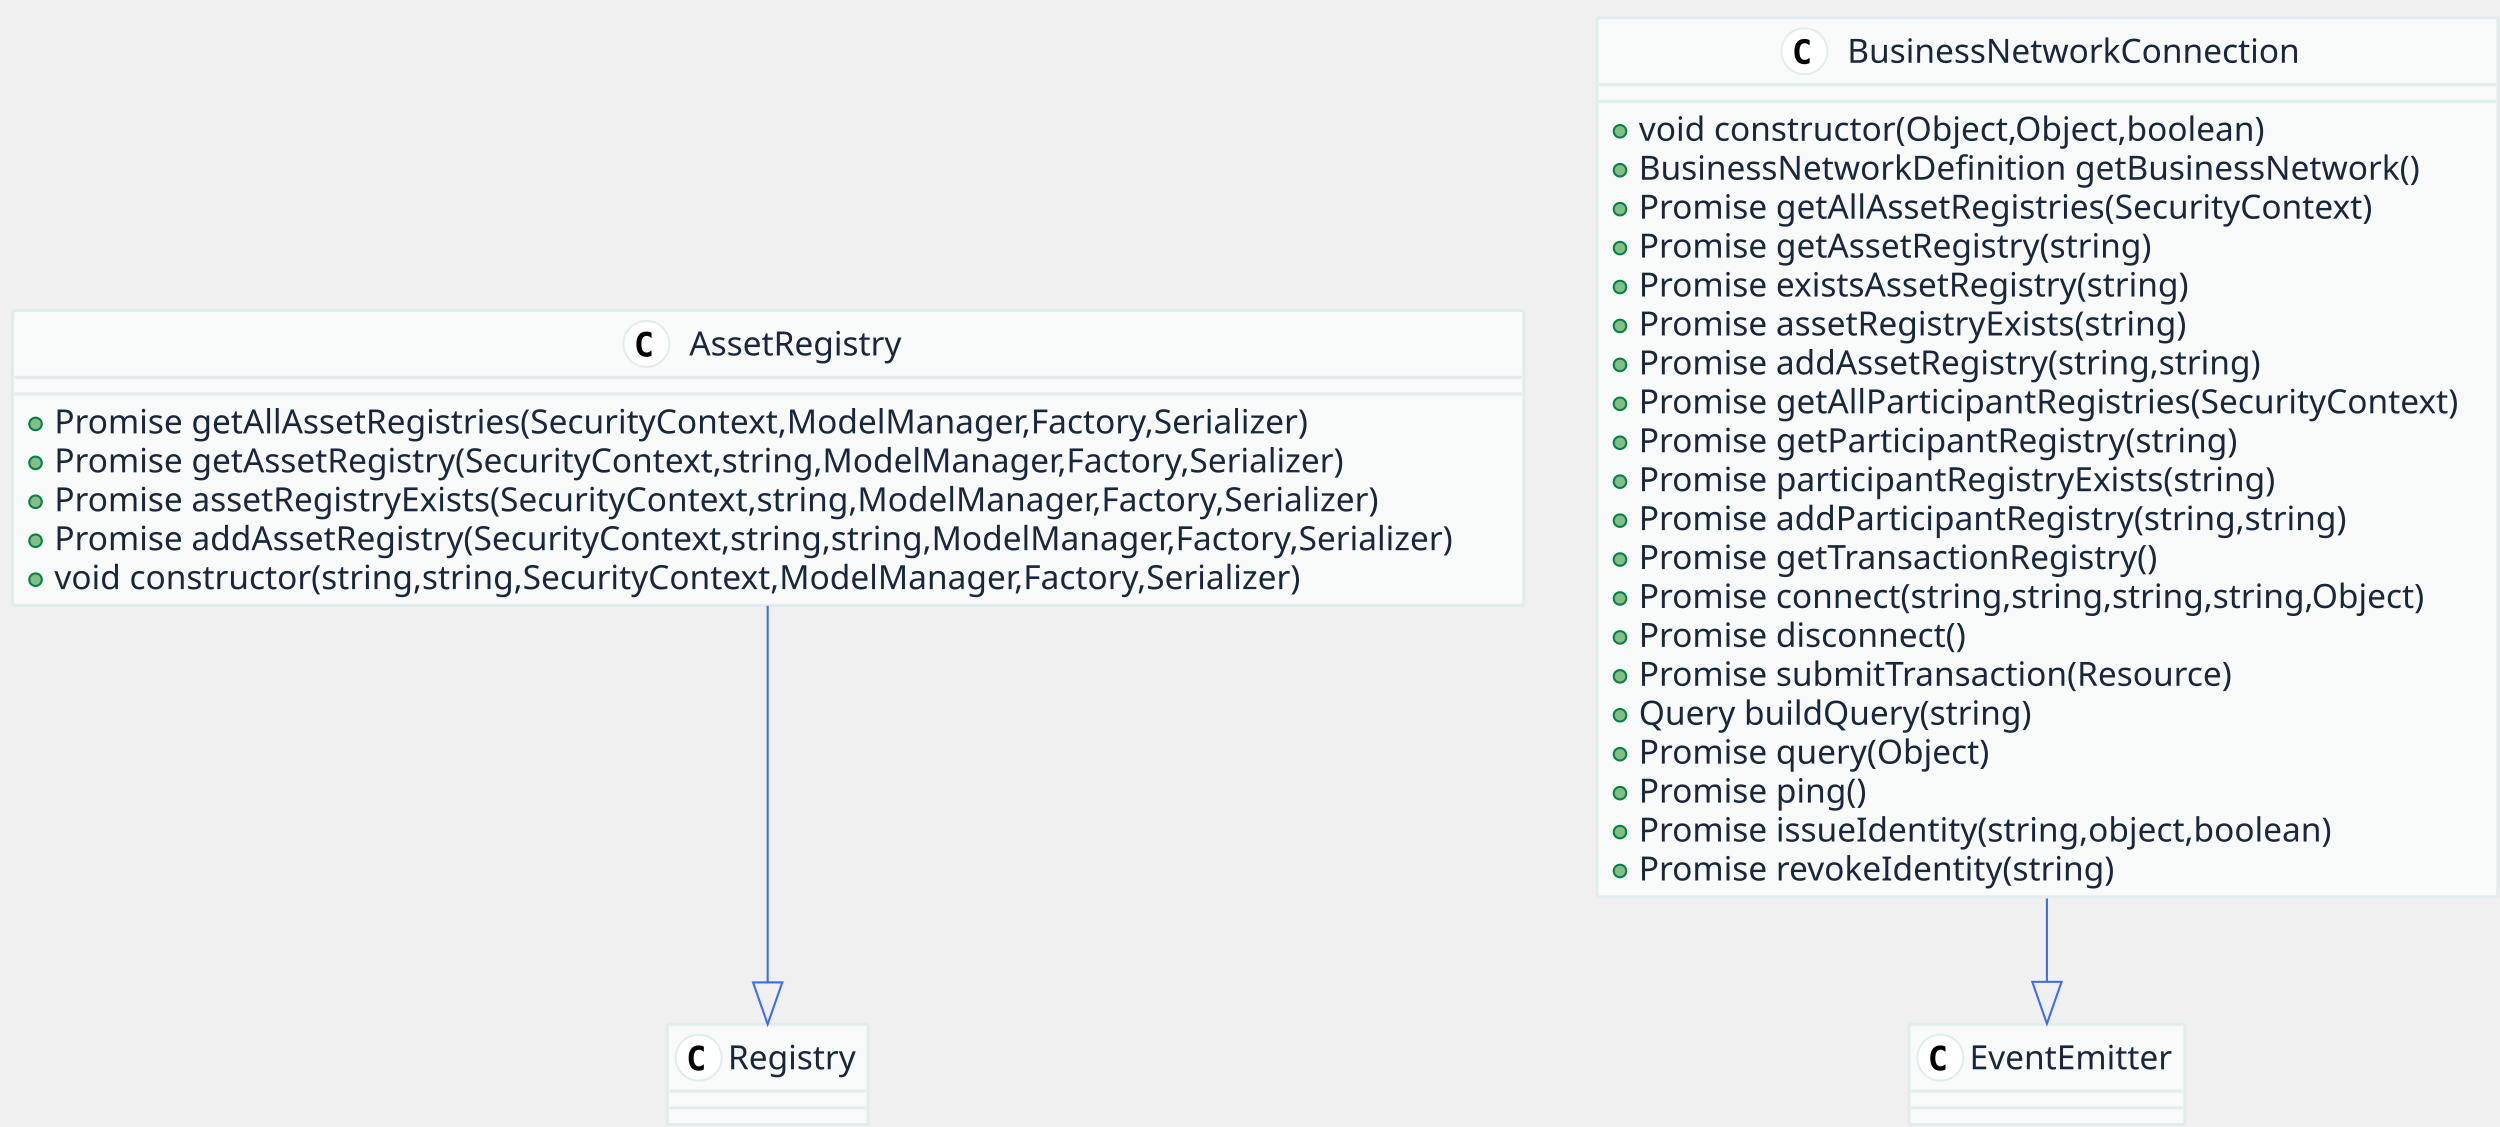
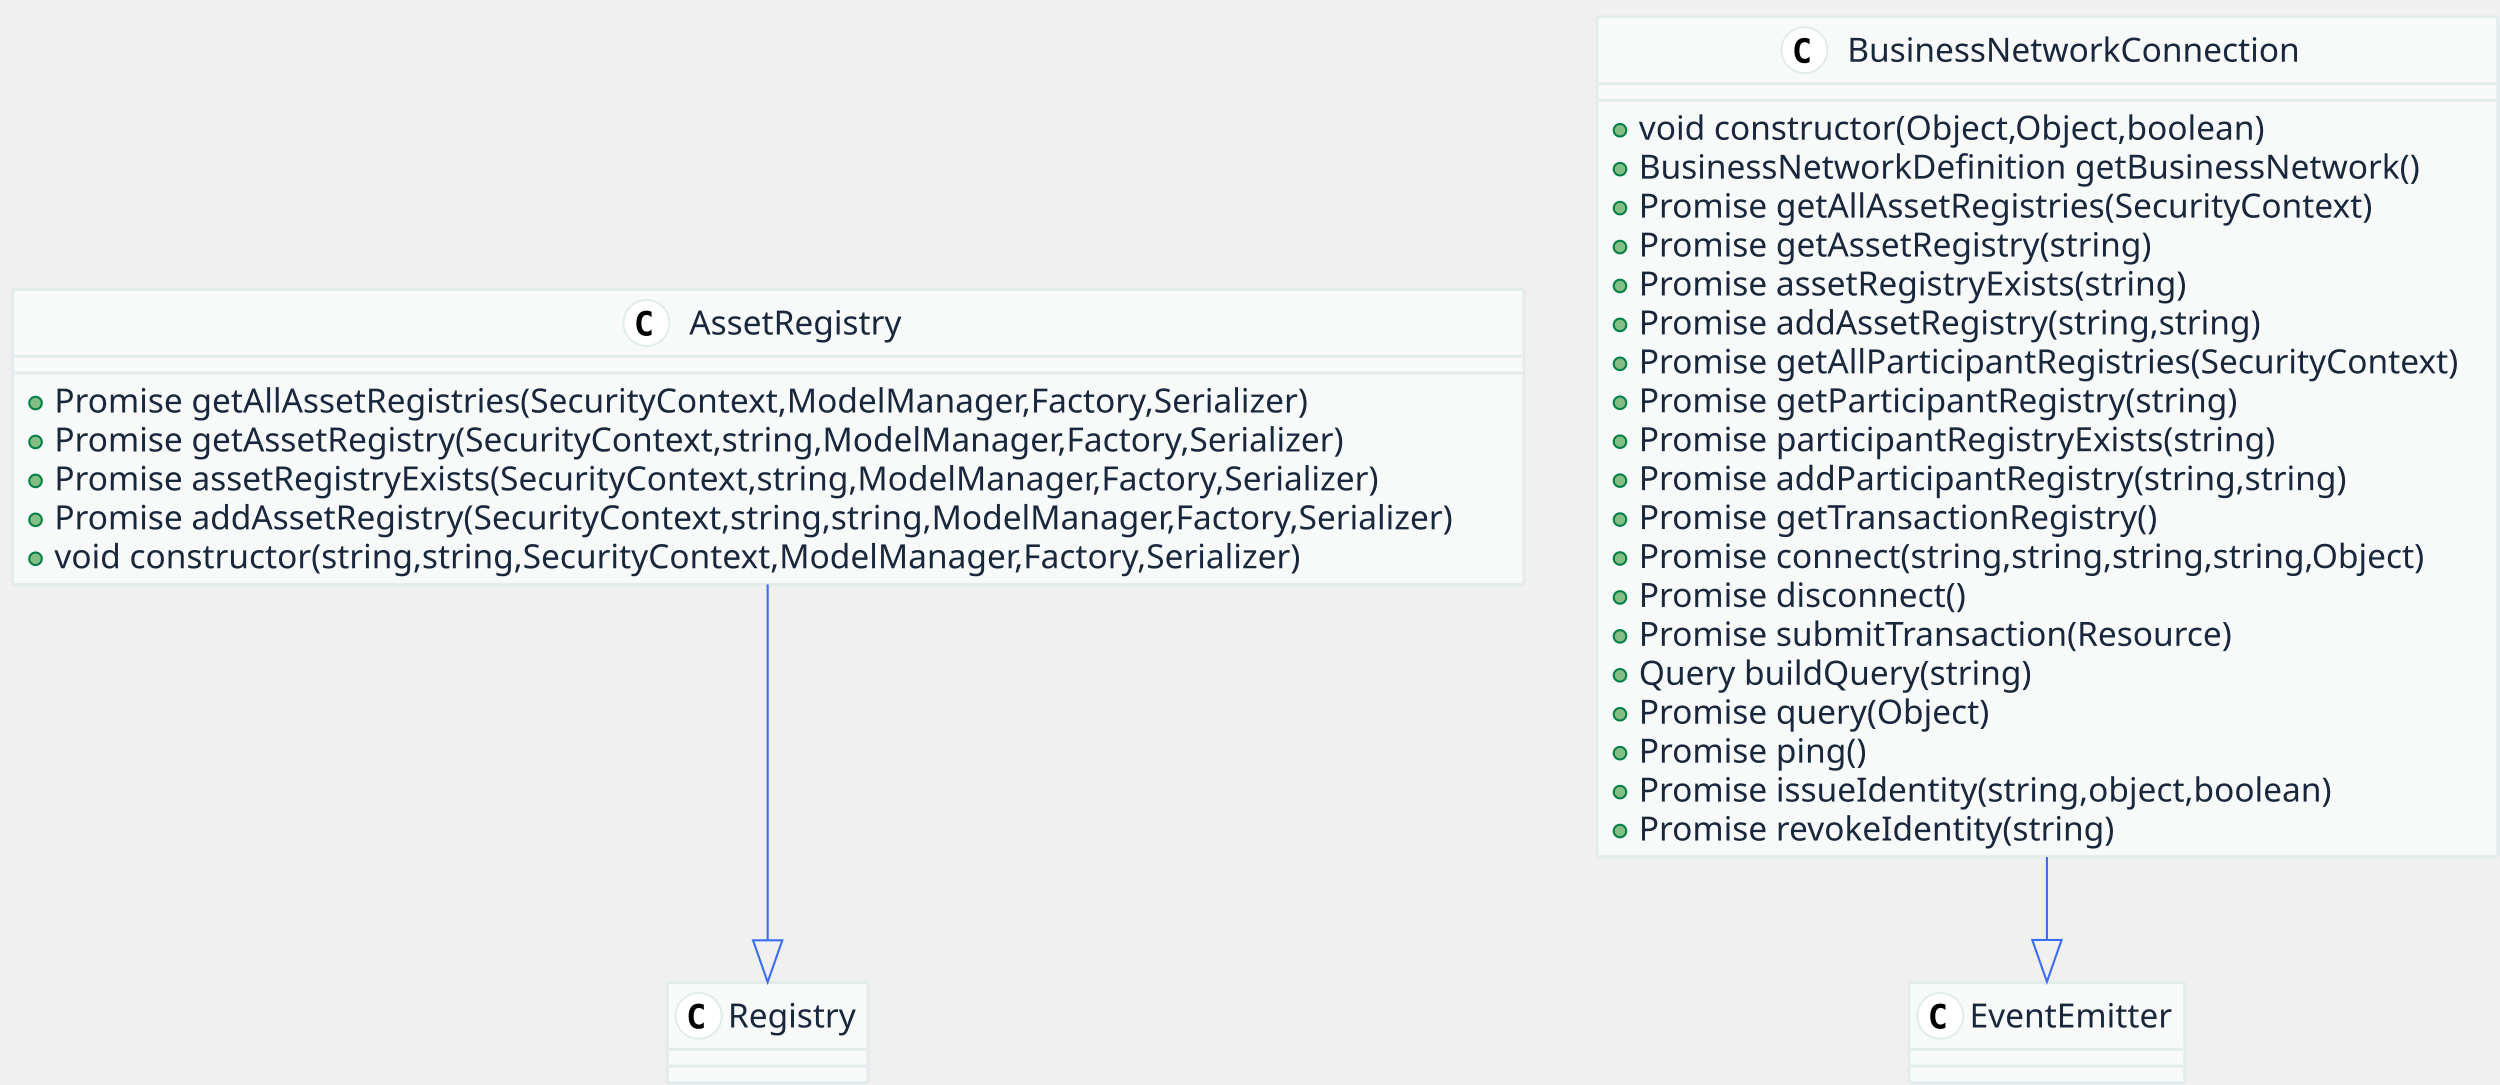
- <svg xmlns="http://www.w3.org/2000/svg" contentScriptType="application/ecmascript" contentStyleType="text/css" height="539px" preserveAspectRatio="none" style="width:1196px;height:539px;" version="1.1" viewBox="0 0 1196 539" width="1196px" zoomAndPan="magnify">
+ <svg xmlns="http://www.w3.org/2000/svg" contentScriptType="application/ecmascript" contentStyleType="text/css" height="519px" preserveAspectRatio="none" style="width:1196px;height:519px;" version="1.1" viewBox="0 0 1196 519" width="1196px" zoomAndPan="magnify">
  <defs />
  <g>
-     <rect fill="#F8FAFA" height="141.125" rx="1" ry="1" style="stroke: #E3ECEC; stroke-width: 1.5;" width="723" x="6" y="148.5" />
-     <ellipse cx="309.25" cy="164.5" fill="#FFFFFF" rx="11" ry="11" style="stroke: #E3ECEC; stroke-width: 1.0;" />
-     <path d="M311.703,170.156 Q311.156,170.438 310.555,170.586 Q309.953,170.734 309.281,170.734 Q306.922,170.734 305.68,169.172 Q304.438,167.609 304.438,164.672 Q304.438,161.734 305.68,160.18 Q306.922,158.625 309.281,158.625 Q309.953,158.625 310.562,158.766 Q311.172,158.906 311.703,159.188 L311.703,161.75 Q311.109,161.203 310.547,160.945 Q309.984,160.688 309.391,160.688 Q308.125,160.688 307.484,161.695 Q306.844,162.703 306.844,164.672 Q306.844,166.641 307.484,167.648 Q308.125,168.656 309.391,168.656 Q309.984,168.656 310.547,168.398 Q311.109,168.141 311.703,167.594 L311.703,170.156 Z " />
-     <text fill="#19273C" font-family="sans-serif" font-size="16" lengthAdjust="spacingAndGlyphs" textLength="108" x="329.75" y="170.039">AssetRegistry</text>
-     <line style="stroke: #E3ECEC; stroke-width: 1.5;" x1="7" x2="728" y1="180.5" y2="180.5" />
-     <line style="stroke: #E3ECEC; stroke-width: 1.5;" x1="7" x2="728" y1="188.5" y2="188.5" />
-     <ellipse cx="17" cy="202.812" fill="#84BE84" rx="3" ry="3" style="stroke: #038048; stroke-width: 1.0;" />
-     <text fill="#19273C" font-family="sans-serif" font-size="16" lengthAdjust="spacingAndGlyphs" textLength="622" x="26" y="207.352">Promise getAllAssetRegistries(SecurityContext,ModelManager,Factory,Serializer)</text>
-     <ellipse cx="17" cy="221.438" fill="#84BE84" rx="3" ry="3" style="stroke: #038048; stroke-width: 1.0;" />
-     <text fill="#19273C" font-family="sans-serif" font-size="16" lengthAdjust="spacingAndGlyphs" textLength="643" x="26" y="225.977">Promise getAssetRegistry(SecurityContext,string,ModelManager,Factory,Serializer)</text>
-     <ellipse cx="17" cy="240.062" fill="#84BE84" rx="3" ry="3" style="stroke: #038048; stroke-width: 1.0;" />
-     <text fill="#19273C" font-family="sans-serif" font-size="16" lengthAdjust="spacingAndGlyphs" textLength="663" x="26" y="244.602">Promise assetRegistryExists(SecurityContext,string,ModelManager,Factory,Serializer)</text>
-     <ellipse cx="17" cy="258.688" fill="#84BE84" rx="3" ry="3" style="stroke: #038048; stroke-width: 1.0;" />
-     <text fill="#19273C" font-family="sans-serif" font-size="16" lengthAdjust="spacingAndGlyphs" textLength="697" x="26" y="263.227">Promise addAssetRegistry(SecurityContext,string,string,ModelManager,Factory,Serializer)</text>
-     <ellipse cx="17" cy="277.312" fill="#84BE84" rx="3" ry="3" style="stroke: #038048; stroke-width: 1.0;" />
-     <text fill="#19273C" font-family="sans-serif" font-size="16" lengthAdjust="spacingAndGlyphs" textLength="622" x="26" y="281.852">void constructor(string,string,SecurityContext,ModelManager,Factory,Serializer)</text>
-     <rect fill="#F8FAFA" height="48" rx="1" ry="1" style="stroke: #E3ECEC; stroke-width: 1.5;" width="96" x="319.25" y="490" />
-     <ellipse cx="334.25" cy="506" fill="#FFFFFF" rx="11" ry="11" style="stroke: #E3ECEC; stroke-width: 1.0;" />
-     <path d="M336.703,511.656 Q336.156,511.938 335.555,512.086 Q334.953,512.234 334.281,512.234 Q331.922,512.234 330.68,510.672 Q329.438,509.109 329.438,506.172 Q329.438,503.234 330.68,501.68 Q331.922,500.125 334.281,500.125 Q334.953,500.125 335.562,500.266 Q336.172,500.406 336.703,500.688 L336.703,503.25 Q336.109,502.703 335.547,502.445 Q334.984,502.188 334.391,502.188 Q333.125,502.188 332.484,503.195 Q331.844,504.203 331.844,506.172 Q331.844,508.141 332.484,509.148 Q333.125,510.156 334.391,510.156 Q334.984,510.156 335.547,509.898 Q336.109,509.641 336.703,509.094 L336.703,511.656 Z " />
-     <text fill="#19273C" font-family="sans-serif" font-size="16" lengthAdjust="spacingAndGlyphs" textLength="64" x="348.25" y="511.539">Registry</text>
-     <line style="stroke: #E3ECEC; stroke-width: 1.5;" x1="320.25" x2="414.25" y1="522" y2="522" />
-     <line style="stroke: #E3ECEC; stroke-width: 1.5;" x1="320.25" x2="414.25" y1="530" y2="530" />
-     <rect fill="#F8FAFA" height="420.5" rx="1" ry="1" style="stroke: #E3ECEC; stroke-width: 1.5;" width="431" x="764" y="8.5" />
-     <ellipse cx="863.25" cy="24.5" fill="#FFFFFF" rx="11" ry="11" style="stroke: #E3ECEC; stroke-width: 1.0;" />
-     <path d="M865.703,30.156 Q865.156,30.438 864.555,30.586 Q863.953,30.734 863.281,30.734 Q860.922,30.734 859.68,29.172 Q858.438,27.609 858.438,24.672 Q858.438,21.734 859.68,20.18 Q860.922,18.625 863.281,18.625 Q863.953,18.625 864.562,18.766 Q865.172,18.906 865.703,19.188 L865.703,21.75 Q865.109,21.203 864.547,20.945 Q863.984,20.688 863.391,20.688 Q862.125,20.688 861.484,21.695 Q860.844,22.703 860.844,24.672 Q860.844,26.641 861.484,27.648 Q862.125,28.656 863.391,28.656 Q863.984,28.656 864.547,28.398 Q865.109,28.141 865.703,27.594 L865.703,30.156 Z " />
-     <text fill="#19273C" font-family="sans-serif" font-size="16" lengthAdjust="spacingAndGlyphs" textLength="224" x="883.75" y="30.039">BusinessNetworkConnection</text>
-     <line style="stroke: #E3ECEC; stroke-width: 1.5;" x1="765" x2="1194" y1="40.5" y2="40.5" />
-     <line style="stroke: #E3ECEC; stroke-width: 1.5;" x1="765" x2="1194" y1="48.5" y2="48.5" />
-     <ellipse cx="775" cy="62.812" fill="#84BE84" rx="3" ry="3" style="stroke: #038048; stroke-width: 1.0;" />
-     <text fill="#19273C" font-family="sans-serif" font-size="16" lengthAdjust="spacingAndGlyphs" textLength="313" x="784" y="67.352">void constructor(Object,Object,boolean)</text>
-     <ellipse cx="775" cy="81.438" fill="#84BE84" rx="3" ry="3" style="stroke: #038048; stroke-width: 1.0;" />
-     <text fill="#19273C" font-family="sans-serif" font-size="16" lengthAdjust="spacingAndGlyphs" textLength="386" x="784" y="85.977">BusinessNetworkDefinition getBusinessNetwork()</text>
-     <ellipse cx="775" cy="100.062" fill="#84BE84" rx="3" ry="3" style="stroke: #038048; stroke-width: 1.0;" />
-     <text fill="#19273C" font-family="sans-serif" font-size="16" lengthAdjust="spacingAndGlyphs" textLength="367" x="784" y="104.602">Promise getAllAssetRegistries(SecurityContext)</text>
-     <ellipse cx="775" cy="118.688" fill="#84BE84" rx="3" ry="3" style="stroke: #038048; stroke-width: 1.0;" />
-     <text fill="#19273C" font-family="sans-serif" font-size="16" lengthAdjust="spacingAndGlyphs" textLength="258" x="784" y="123.227">Promise getAssetRegistry(string)</text>
-     <ellipse cx="775" cy="137.312" fill="#84BE84" rx="3" ry="3" style="stroke: #038048; stroke-width: 1.0;" />
-     <text fill="#19273C" font-family="sans-serif" font-size="16" lengthAdjust="spacingAndGlyphs" textLength="279" x="784" y="141.852">Promise existsAssetRegistry(string)</text>
-     <ellipse cx="775" cy="155.938" fill="#84BE84" rx="3" ry="3" style="stroke: #038048; stroke-width: 1.0;" />
-     <text fill="#19273C" font-family="sans-serif" font-size="16" lengthAdjust="spacingAndGlyphs" textLength="278" x="784" y="160.477">Promise assetRegistryExists(string)</text>
-     <ellipse cx="775" cy="174.562" fill="#84BE84" rx="3" ry="3" style="stroke: #038048; stroke-width: 1.0;" />
-     <text fill="#19273C" font-family="sans-serif" font-size="16" lengthAdjust="spacingAndGlyphs" textLength="312" x="784" y="179.102">Promise addAssetRegistry(string,string)</text>
-     <ellipse cx="775" cy="193.188" fill="#84BE84" rx="3" ry="3" style="stroke: #038048; stroke-width: 1.0;" />
-     <text fill="#19273C" font-family="sans-serif" font-size="16" lengthAdjust="spacingAndGlyphs" textLength="405" x="784" y="197.727">Promise getAllParticipantRegistries(SecurityContext)</text>
-     <ellipse cx="775" cy="211.812" fill="#84BE84" rx="3" ry="3" style="stroke: #038048; stroke-width: 1.0;" />
-     <text fill="#19273C" font-family="sans-serif" font-size="16" lengthAdjust="spacingAndGlyphs" textLength="296" x="784" y="216.352">Promise getParticipantRegistry(string)</text>
-     <ellipse cx="775" cy="230.438" fill="#84BE84" rx="3" ry="3" style="stroke: #038048; stroke-width: 1.0;" />
-     <text fill="#19273C" font-family="sans-serif" font-size="16" lengthAdjust="spacingAndGlyphs" textLength="318" x="784" y="234.977">Promise participantRegistryExists(string)</text>
-     <ellipse cx="775" cy="249.062" fill="#84BE84" rx="3" ry="3" style="stroke: #038048; stroke-width: 1.0;" />
-     <text fill="#19273C" font-family="sans-serif" font-size="16" lengthAdjust="spacingAndGlyphs" textLength="350" x="784" y="253.602">Promise addParticipantRegistry(string,string)</text>
-     <ellipse cx="775" cy="267.688" fill="#84BE84" rx="3" ry="3" style="stroke: #038048; stroke-width: 1.0;" />
-     <text fill="#19273C" font-family="sans-serif" font-size="16" lengthAdjust="spacingAndGlyphs" textLength="260" x="784" y="272.227">Promise getTransactionRegistry()</text>
-     <ellipse cx="775" cy="286.312" fill="#84BE84" rx="3" ry="3" style="stroke: #038048; stroke-width: 1.0;" />
-     <text fill="#19273C" font-family="sans-serif" font-size="16" lengthAdjust="spacingAndGlyphs" textLength="393" x="784" y="290.852">Promise connect(string,string,string,string,Object)</text>
-     <ellipse cx="775" cy="304.938" fill="#84BE84" rx="3" ry="3" style="stroke: #038048; stroke-width: 1.0;" />
-     <text fill="#19273C" font-family="sans-serif" font-size="16" lengthAdjust="spacingAndGlyphs" textLength="165" x="784" y="309.477">Promise disconnect()</text>
-     <ellipse cx="775" cy="323.562" fill="#84BE84" rx="3" ry="3" style="stroke: #038048; stroke-width: 1.0;" />
-     <text fill="#19273C" font-family="sans-serif" font-size="16" lengthAdjust="spacingAndGlyphs" textLength="298" x="784" y="328.102">Promise submitTransaction(Resource)</text>
-     <ellipse cx="775" cy="342.188" fill="#84BE84" rx="3" ry="3" style="stroke: #038048; stroke-width: 1.0;" />
-     <text fill="#19273C" font-family="sans-serif" font-size="16" lengthAdjust="spacingAndGlyphs" textLength="194" x="784" y="346.727">Query buildQuery(string)</text>
-     <ellipse cx="775" cy="360.812" fill="#84BE84" rx="3" ry="3" style="stroke: #038048; stroke-width: 1.0;" />
-     <text fill="#19273C" font-family="sans-serif" font-size="16" lengthAdjust="spacingAndGlyphs" textLength="175" x="784" y="365.352">Promise query(Object)</text>
-     <ellipse cx="775" cy="379.438" fill="#84BE84" rx="3" ry="3" style="stroke: #038048; stroke-width: 1.0;" />
-     <text fill="#19273C" font-family="sans-serif" font-size="16" lengthAdjust="spacingAndGlyphs" textLength="113" x="784" y="383.977">Promise ping()</text>
-     <ellipse cx="775" cy="398.062" fill="#84BE84" rx="3" ry="3" style="stroke: #038048; stroke-width: 1.0;" />
-     <text fill="#19273C" font-family="sans-serif" font-size="16" lengthAdjust="spacingAndGlyphs" textLength="341" x="784" y="402.602">Promise issueIdentity(string,object,boolean)</text>
-     <ellipse cx="775" cy="416.688" fill="#84BE84" rx="3" ry="3" style="stroke: #038048; stroke-width: 1.0;" />
-     <text fill="#19273C" font-family="sans-serif" font-size="16" lengthAdjust="spacingAndGlyphs" textLength="236" x="784" y="421.227">Promise revokeIdentity(string)</text>
-     <rect fill="#F8FAFA" height="48" rx="1" ry="1" style="stroke: #E3ECEC; stroke-width: 1.5;" width="132" x="913.25" y="490" />
-     <ellipse cx="928.25" cy="506" fill="#FFFFFF" rx="11" ry="11" style="stroke: #E3ECEC; stroke-width: 1.0;" />
-     <path d="M930.703,511.656 Q930.156,511.938 929.555,512.086 Q928.953,512.234 928.281,512.234 Q925.922,512.234 924.68,510.672 Q923.438,509.109 923.438,506.172 Q923.438,503.234 924.68,501.68 Q925.922,500.125 928.281,500.125 Q928.953,500.125 929.562,500.266 Q930.172,500.406 930.703,500.688 L930.703,503.25 Q930.109,502.703 929.547,502.445 Q928.984,502.188 928.391,502.188 Q927.125,502.188 926.484,503.195 Q925.844,504.203 925.844,506.172 Q925.844,508.141 926.484,509.148 Q927.125,510.156 928.391,510.156 Q928.984,510.156 929.547,509.898 Q930.109,509.641 930.703,509.094 L930.703,511.656 Z " />
-     <text fill="#19273C" font-family="sans-serif" font-size="16" lengthAdjust="spacingAndGlyphs" textLength="100" x="942.25" y="511.539">EventEmitter</text>
-     <line style="stroke: #E3ECEC; stroke-width: 1.5;" x1="914.25" x2="1044.25" y1="522" y2="522" />
-     <line style="stroke: #E3ECEC; stroke-width: 1.5;" x1="914.25" x2="1044.25" y1="530" y2="530" />
-     <path d="M367.25,289.809 C367.25,345.774 367.25,422.533 367.25,469.892 " fill="none" style="stroke: #3C6DF0; stroke-width: 1.0;" />
-     <polygon fill="none" points="374.25,469.981,367.25,489.981,360.25,469.981,374.25,469.981" style="stroke: #3C6DF0; stroke-width: 1.0;" />
-     <path d="M979.25,429.822 C979.25,444.355 979.25,457.858 979.25,469.578 " fill="none" style="stroke: #3C6DF0; stroke-width: 1.0;" />
-     <polygon fill="none" points="986.25,469.718,979.25,489.718,972.25,469.718,986.25,469.718" style="stroke: #3C6DF0; stroke-width: 1.0;" />
+     <rect fill="#F8FAFA" height="141.125" rx="1" ry="1" style="stroke: #E3ECEC; stroke-width: 1.5;" width="723" x="6" y="138.5" />
+     <ellipse cx="309.25" cy="154.5" fill="#FFFFFF" rx="11" ry="11" style="stroke: #E3ECEC; stroke-width: 1.0;" />
+     <path d="M311.703,160.156 Q311.156,160.438 310.555,160.586 Q309.953,160.734 309.281,160.734 Q306.922,160.734 305.68,159.172 Q304.438,157.609 304.438,154.672 Q304.438,151.734 305.68,150.18 Q306.922,148.625 309.281,148.625 Q309.953,148.625 310.562,148.766 Q311.172,148.906 311.703,149.188 L311.703,151.75 Q311.109,151.203 310.547,150.945 Q309.984,150.688 309.391,150.688 Q308.125,150.688 307.484,151.695 Q306.844,152.703 306.844,154.672 Q306.844,156.641 307.484,157.648 Q308.125,158.656 309.391,158.656 Q309.984,158.656 310.547,158.398 Q311.109,158.141 311.703,157.594 L311.703,160.156 Z " />
+     <text fill="#19273C" font-family="sans-serif" font-size="16" lengthAdjust="spacingAndGlyphs" textLength="108" x="329.75" y="160.039">AssetRegistry</text>
+     <line style="stroke: #E3ECEC; stroke-width: 1.5;" x1="7" x2="728" y1="170.5" y2="170.5" />
+     <line style="stroke: #E3ECEC; stroke-width: 1.5;" x1="7" x2="728" y1="178.5" y2="178.5" />
+     <ellipse cx="17" cy="192.812" fill="#84BE84" rx="3" ry="3" style="stroke: #038048; stroke-width: 1.0;" />
+     <text fill="#19273C" font-family="sans-serif" font-size="16" lengthAdjust="spacingAndGlyphs" textLength="622" x="26" y="197.352">Promise getAllAssetRegistries(SecurityContext,ModelManager,Factory,Serializer)</text>
+     <ellipse cx="17" cy="211.438" fill="#84BE84" rx="3" ry="3" style="stroke: #038048; stroke-width: 1.0;" />
+     <text fill="#19273C" font-family="sans-serif" font-size="16" lengthAdjust="spacingAndGlyphs" textLength="643" x="26" y="215.977">Promise getAssetRegistry(SecurityContext,string,ModelManager,Factory,Serializer)</text>
+     <ellipse cx="17" cy="230.062" fill="#84BE84" rx="3" ry="3" style="stroke: #038048; stroke-width: 1.0;" />
+     <text fill="#19273C" font-family="sans-serif" font-size="16" lengthAdjust="spacingAndGlyphs" textLength="663" x="26" y="234.602">Promise assetRegistryExists(SecurityContext,string,ModelManager,Factory,Serializer)</text>
+     <ellipse cx="17" cy="248.688" fill="#84BE84" rx="3" ry="3" style="stroke: #038048; stroke-width: 1.0;" />
+     <text fill="#19273C" font-family="sans-serif" font-size="16" lengthAdjust="spacingAndGlyphs" textLength="697" x="26" y="253.227">Promise addAssetRegistry(SecurityContext,string,string,ModelManager,Factory,Serializer)</text>
+     <ellipse cx="17" cy="267.312" fill="#84BE84" rx="3" ry="3" style="stroke: #038048; stroke-width: 1.0;" />
+     <text fill="#19273C" font-family="sans-serif" font-size="16" lengthAdjust="spacingAndGlyphs" textLength="622" x="26" y="271.852">void constructor(string,string,SecurityContext,ModelManager,Factory,Serializer)</text>
+     <rect fill="#F8FAFA" height="48" rx="1" ry="1" style="stroke: #E3ECEC; stroke-width: 1.5;" width="96" x="319.25" y="470" />
+     <ellipse cx="334.25" cy="486" fill="#FFFFFF" rx="11" ry="11" style="stroke: #E3ECEC; stroke-width: 1.0;" />
+     <path d="M336.703,491.656 Q336.156,491.938 335.555,492.086 Q334.953,492.234 334.281,492.234 Q331.922,492.234 330.68,490.672 Q329.438,489.109 329.438,486.172 Q329.438,483.234 330.68,481.68 Q331.922,480.125 334.281,480.125 Q334.953,480.125 335.562,480.266 Q336.172,480.406 336.703,480.688 L336.703,483.25 Q336.109,482.703 335.547,482.445 Q334.984,482.188 334.391,482.188 Q333.125,482.188 332.484,483.195 Q331.844,484.203 331.844,486.172 Q331.844,488.141 332.484,489.148 Q333.125,490.156 334.391,490.156 Q334.984,490.156 335.547,489.898 Q336.109,489.641 336.703,489.094 L336.703,491.656 Z " />
+     <text fill="#19273C" font-family="sans-serif" font-size="16" lengthAdjust="spacingAndGlyphs" textLength="64" x="348.25" y="491.539">Registry</text>
+     <line style="stroke: #E3ECEC; stroke-width: 1.5;" x1="320.25" x2="414.25" y1="502" y2="502" />
+     <line style="stroke: #E3ECEC; stroke-width: 1.5;" x1="320.25" x2="414.25" y1="510" y2="510" />
+     <rect fill="#F8FAFA" height="401.875" rx="1" ry="1" style="stroke: #E3ECEC; stroke-width: 1.5;" width="431" x="764" y="8" />
+     <ellipse cx="863.25" cy="24" fill="#FFFFFF" rx="11" ry="11" style="stroke: #E3ECEC; stroke-width: 1.0;" />
+     <path d="M865.703,29.656 Q865.156,29.938 864.555,30.086 Q863.953,30.234 863.281,30.234 Q860.922,30.234 859.68,28.672 Q858.438,27.109 858.438,24.172 Q858.438,21.234 859.68,19.68 Q860.922,18.125 863.281,18.125 Q863.953,18.125 864.562,18.266 Q865.172,18.406 865.703,18.688 L865.703,21.25 Q865.109,20.703 864.547,20.445 Q863.984,20.188 863.391,20.188 Q862.125,20.188 861.484,21.195 Q860.844,22.203 860.844,24.172 Q860.844,26.141 861.484,27.148 Q862.125,28.156 863.391,28.156 Q863.984,28.156 864.547,27.898 Q865.109,27.641 865.703,27.094 L865.703,29.656 Z " />
+     <text fill="#19273C" font-family="sans-serif" font-size="16" lengthAdjust="spacingAndGlyphs" textLength="224" x="883.75" y="29.539">BusinessNetworkConnection</text>
+     <line style="stroke: #E3ECEC; stroke-width: 1.5;" x1="765" x2="1194" y1="40" y2="40" />
+     <line style="stroke: #E3ECEC; stroke-width: 1.5;" x1="765" x2="1194" y1="48" y2="48" />
+     <ellipse cx="775" cy="62.312" fill="#84BE84" rx="3" ry="3" style="stroke: #038048; stroke-width: 1.0;" />
+     <text fill="#19273C" font-family="sans-serif" font-size="16" lengthAdjust="spacingAndGlyphs" textLength="313" x="784" y="66.852">void constructor(Object,Object,boolean)</text>
+     <ellipse cx="775" cy="80.938" fill="#84BE84" rx="3" ry="3" style="stroke: #038048; stroke-width: 1.0;" />
+     <text fill="#19273C" font-family="sans-serif" font-size="16" lengthAdjust="spacingAndGlyphs" textLength="386" x="784" y="85.477">BusinessNetworkDefinition getBusinessNetwork()</text>
+     <ellipse cx="775" cy="99.562" fill="#84BE84" rx="3" ry="3" style="stroke: #038048; stroke-width: 1.0;" />
+     <text fill="#19273C" font-family="sans-serif" font-size="16" lengthAdjust="spacingAndGlyphs" textLength="367" x="784" y="104.102">Promise getAllAssetRegistries(SecurityContext)</text>
+     <ellipse cx="775" cy="118.188" fill="#84BE84" rx="3" ry="3" style="stroke: #038048; stroke-width: 1.0;" />
+     <text fill="#19273C" font-family="sans-serif" font-size="16" lengthAdjust="spacingAndGlyphs" textLength="258" x="784" y="122.727">Promise getAssetRegistry(string)</text>
+     <ellipse cx="775" cy="136.812" fill="#84BE84" rx="3" ry="3" style="stroke: #038048; stroke-width: 1.0;" />
+     <text fill="#19273C" font-family="sans-serif" font-size="16" lengthAdjust="spacingAndGlyphs" textLength="278" x="784" y="141.352">Promise assetRegistryExists(string)</text>
+     <ellipse cx="775" cy="155.438" fill="#84BE84" rx="3" ry="3" style="stroke: #038048; stroke-width: 1.0;" />
+     <text fill="#19273C" font-family="sans-serif" font-size="16" lengthAdjust="spacingAndGlyphs" textLength="312" x="784" y="159.977">Promise addAssetRegistry(string,string)</text>
+     <ellipse cx="775" cy="174.062" fill="#84BE84" rx="3" ry="3" style="stroke: #038048; stroke-width: 1.0;" />
+     <text fill="#19273C" font-family="sans-serif" font-size="16" lengthAdjust="spacingAndGlyphs" textLength="405" x="784" y="178.602">Promise getAllParticipantRegistries(SecurityContext)</text>
+     <ellipse cx="775" cy="192.688" fill="#84BE84" rx="3" ry="3" style="stroke: #038048; stroke-width: 1.0;" />
+     <text fill="#19273C" font-family="sans-serif" font-size="16" lengthAdjust="spacingAndGlyphs" textLength="296" x="784" y="197.227">Promise getParticipantRegistry(string)</text>
+     <ellipse cx="775" cy="211.312" fill="#84BE84" rx="3" ry="3" style="stroke: #038048; stroke-width: 1.0;" />
+     <text fill="#19273C" font-family="sans-serif" font-size="16" lengthAdjust="spacingAndGlyphs" textLength="318" x="784" y="215.852">Promise participantRegistryExists(string)</text>
+     <ellipse cx="775" cy="229.938" fill="#84BE84" rx="3" ry="3" style="stroke: #038048; stroke-width: 1.0;" />
+     <text fill="#19273C" font-family="sans-serif" font-size="16" lengthAdjust="spacingAndGlyphs" textLength="350" x="784" y="234.477">Promise addParticipantRegistry(string,string)</text>
+     <ellipse cx="775" cy="248.562" fill="#84BE84" rx="3" ry="3" style="stroke: #038048; stroke-width: 1.0;" />
+     <text fill="#19273C" font-family="sans-serif" font-size="16" lengthAdjust="spacingAndGlyphs" textLength="260" x="784" y="253.102">Promise getTransactionRegistry()</text>
+     <ellipse cx="775" cy="267.188" fill="#84BE84" rx="3" ry="3" style="stroke: #038048; stroke-width: 1.0;" />
+     <text fill="#19273C" font-family="sans-serif" font-size="16" lengthAdjust="spacingAndGlyphs" textLength="393" x="784" y="271.727">Promise connect(string,string,string,string,Object)</text>
+     <ellipse cx="775" cy="285.812" fill="#84BE84" rx="3" ry="3" style="stroke: #038048; stroke-width: 1.0;" />
+     <text fill="#19273C" font-family="sans-serif" font-size="16" lengthAdjust="spacingAndGlyphs" textLength="165" x="784" y="290.352">Promise disconnect()</text>
+     <ellipse cx="775" cy="304.438" fill="#84BE84" rx="3" ry="3" style="stroke: #038048; stroke-width: 1.0;" />
+     <text fill="#19273C" font-family="sans-serif" font-size="16" lengthAdjust="spacingAndGlyphs" textLength="298" x="784" y="308.977">Promise submitTransaction(Resource)</text>
+     <ellipse cx="775" cy="323.062" fill="#84BE84" rx="3" ry="3" style="stroke: #038048; stroke-width: 1.0;" />
+     <text fill="#19273C" font-family="sans-serif" font-size="16" lengthAdjust="spacingAndGlyphs" textLength="194" x="784" y="327.602">Query buildQuery(string)</text>
+     <ellipse cx="775" cy="341.688" fill="#84BE84" rx="3" ry="3" style="stroke: #038048; stroke-width: 1.0;" />
+     <text fill="#19273C" font-family="sans-serif" font-size="16" lengthAdjust="spacingAndGlyphs" textLength="175" x="784" y="346.227">Promise query(Object)</text>
+     <ellipse cx="775" cy="360.312" fill="#84BE84" rx="3" ry="3" style="stroke: #038048; stroke-width: 1.0;" />
+     <text fill="#19273C" font-family="sans-serif" font-size="16" lengthAdjust="spacingAndGlyphs" textLength="113" x="784" y="364.852">Promise ping()</text>
+     <ellipse cx="775" cy="378.938" fill="#84BE84" rx="3" ry="3" style="stroke: #038048; stroke-width: 1.0;" />
+     <text fill="#19273C" font-family="sans-serif" font-size="16" lengthAdjust="spacingAndGlyphs" textLength="341" x="784" y="383.477">Promise issueIdentity(string,object,boolean)</text>
+     <ellipse cx="775" cy="397.562" fill="#84BE84" rx="3" ry="3" style="stroke: #038048; stroke-width: 1.0;" />
+     <text fill="#19273C" font-family="sans-serif" font-size="16" lengthAdjust="spacingAndGlyphs" textLength="236" x="784" y="402.102">Promise revokeIdentity(string)</text>
+     <rect fill="#F8FAFA" height="48" rx="1" ry="1" style="stroke: #E3ECEC; stroke-width: 1.5;" width="132" x="913.25" y="470" />
+     <ellipse cx="928.25" cy="486" fill="#FFFFFF" rx="11" ry="11" style="stroke: #E3ECEC; stroke-width: 1.0;" />
+     <path d="M930.703,491.656 Q930.156,491.938 929.555,492.086 Q928.953,492.234 928.281,492.234 Q925.922,492.234 924.68,490.672 Q923.438,489.109 923.438,486.172 Q923.438,483.234 924.68,481.68 Q925.922,480.125 928.281,480.125 Q928.953,480.125 929.562,480.266 Q930.172,480.406 930.703,480.688 L930.703,483.25 Q930.109,482.703 929.547,482.445 Q928.984,482.188 928.391,482.188 Q927.125,482.188 926.484,483.195 Q925.844,484.203 925.844,486.172 Q925.844,488.141 926.484,489.148 Q927.125,490.156 928.391,490.156 Q928.984,490.156 929.547,489.898 Q930.109,489.641 930.703,489.094 L930.703,491.656 Z " />
+     <text fill="#19273C" font-family="sans-serif" font-size="16" lengthAdjust="spacingAndGlyphs" textLength="100" x="942.25" y="491.539">EventEmitter</text>
+     <line style="stroke: #E3ECEC; stroke-width: 1.5;" x1="914.25" x2="1044.25" y1="502" y2="502" />
+     <line style="stroke: #E3ECEC; stroke-width: 1.5;" x1="914.25" x2="1044.25" y1="510" y2="510" />
+     <path d="M367.25,279.592 C367.25,332.775 367.25,404.417 367.25,449.662 " fill="none" style="stroke: #3C6DF0; stroke-width: 1.0;" />
+     <polygon fill="none" points="374.25,449.837,367.25,469.837,360.25,449.837,374.25,449.837" style="stroke: #3C6DF0; stroke-width: 1.0;" />
+     <path d="M979.25,410.003 C979.25,424.437 979.25,437.886 979.25,449.577 " fill="none" style="stroke: #3C6DF0; stroke-width: 1.0;" />
+     <polygon fill="none" points="986.25,449.689,979.25,469.689,972.25,449.689,986.25,449.689" style="stroke: #3C6DF0; stroke-width: 1.0;" />
  </g>
</svg>
